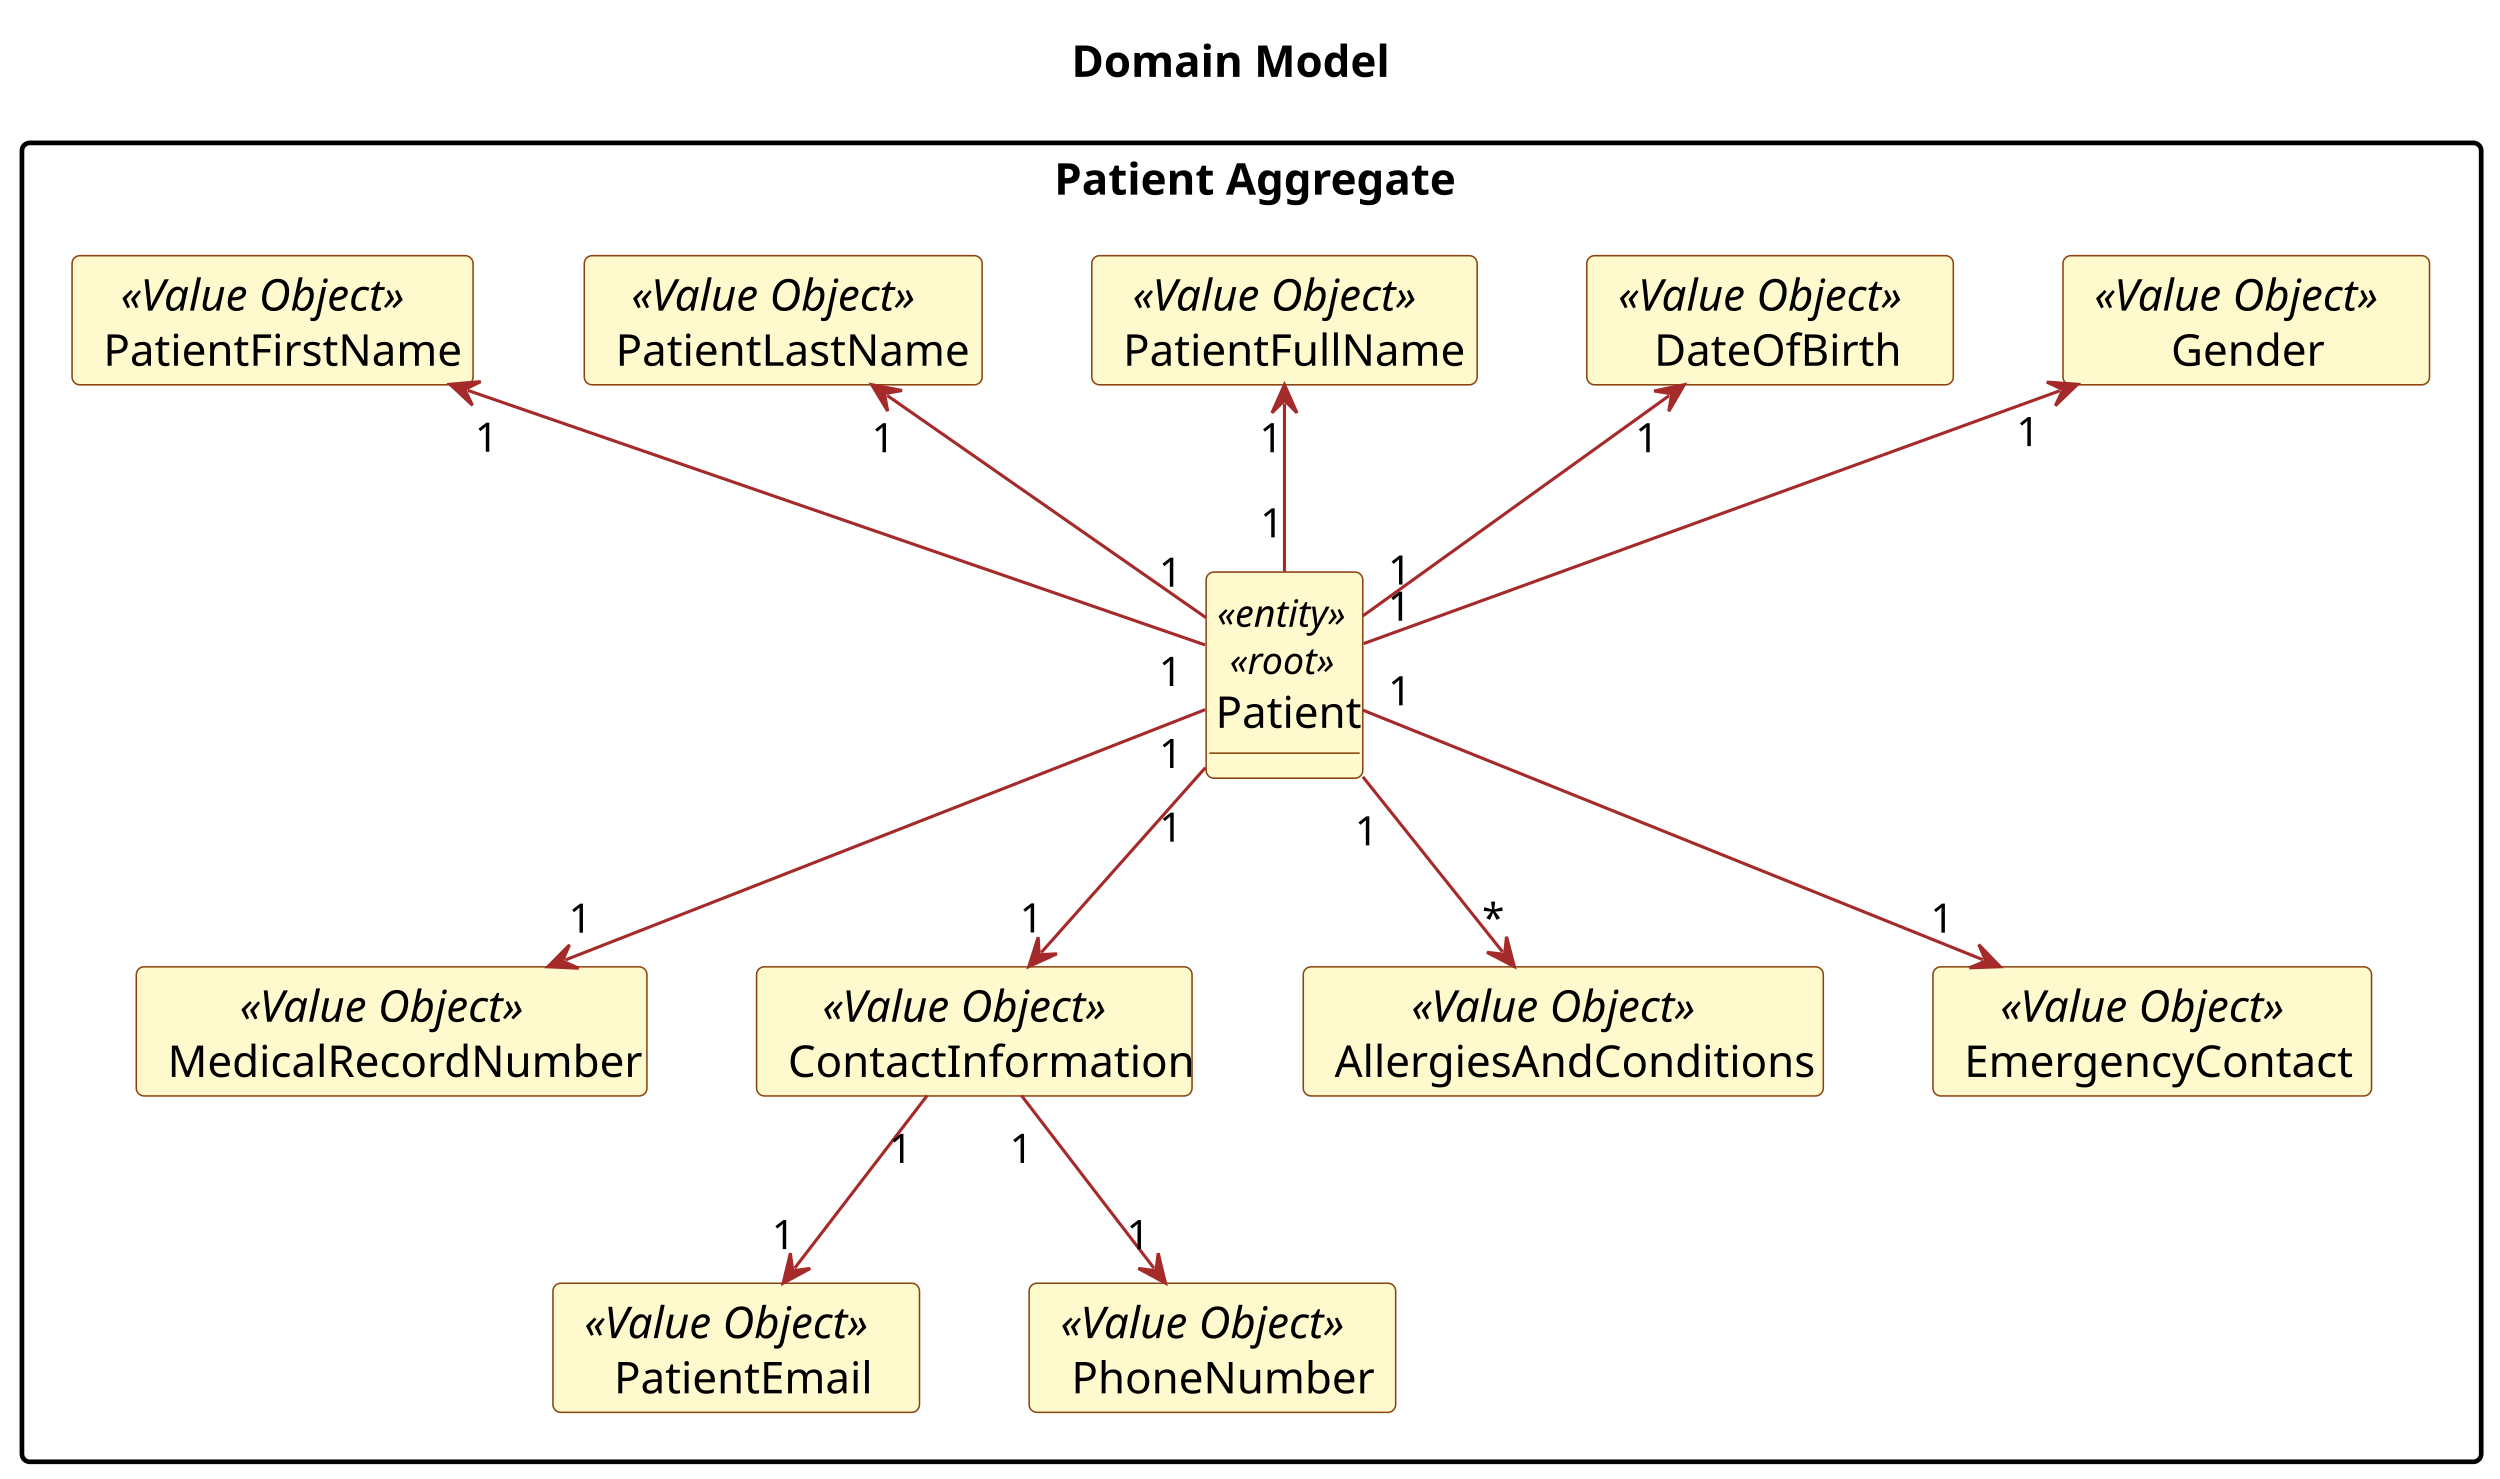
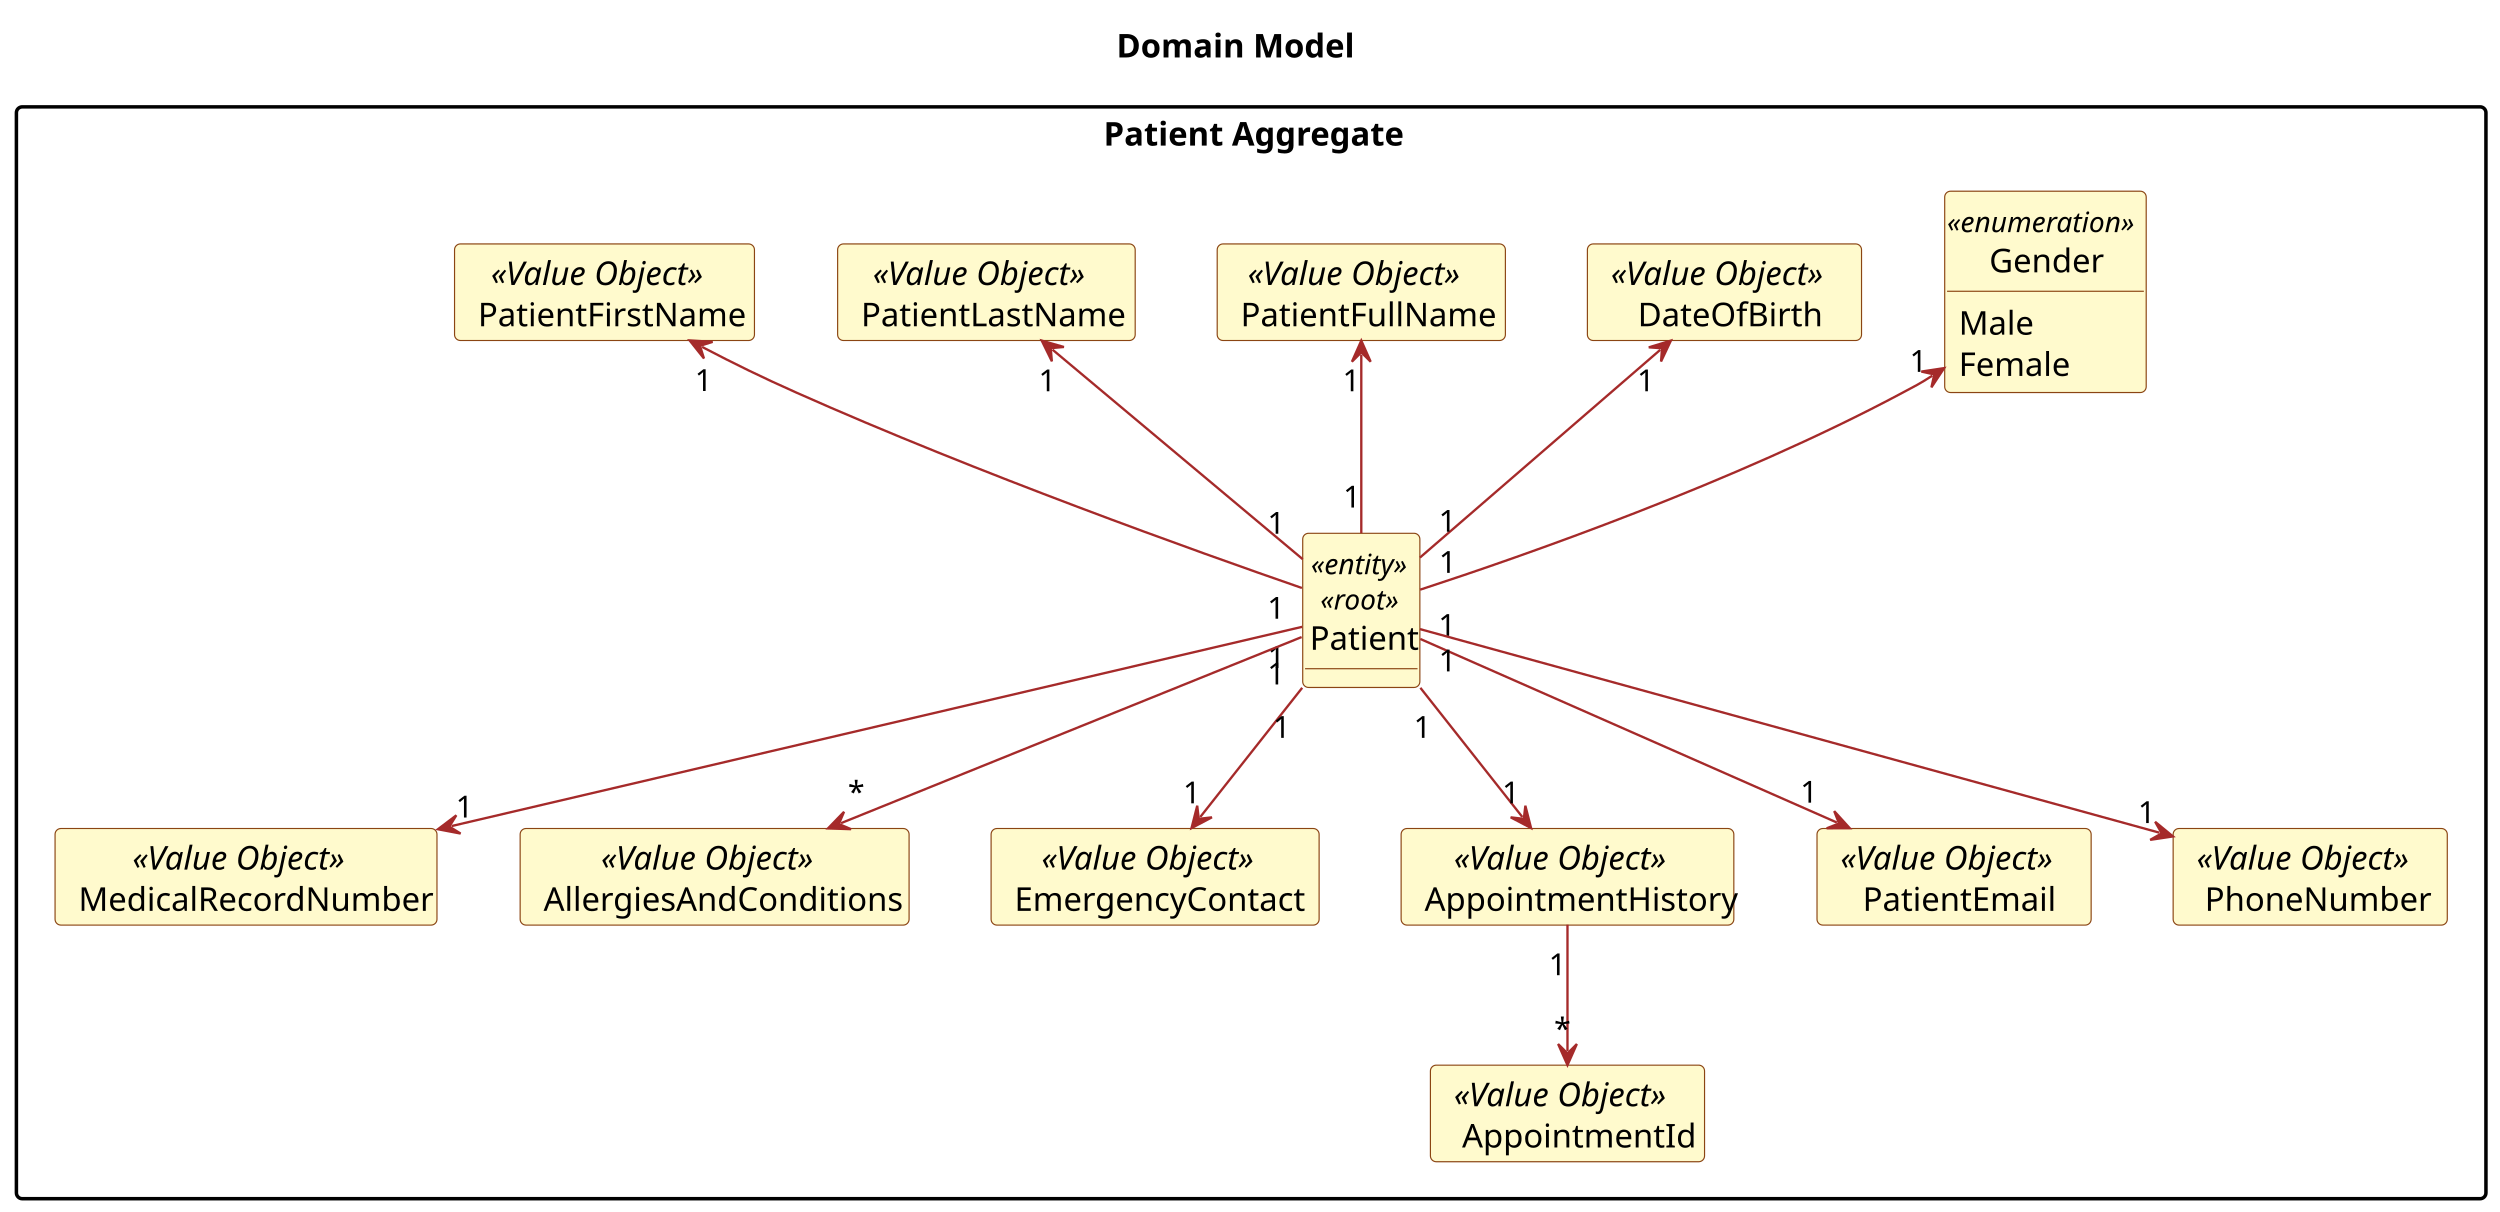
- <svg xmlns="http://www.w3.org/2000/svg" contentStyleType="text/css" height="472px" preserveAspectRatio="none" style="width:798px;height:472px;background:#FFFFFF;" version="1.1" viewBox="0 0 798 472" width="798px" zoomAndPan="magnify">
+ <svg xmlns="http://www.w3.org/2000/svg" contentStyleType="text/css" height="517px" preserveAspectRatio="none" style="width:1067px;height:517px;background:#FFFFFF;" version="1.1" viewBox="0 0 1067 517" width="1067px" zoomAndPan="magnify">
  <defs />
  <g>
-     <text fill="#000000" font-family="sans-serif" font-size="14" font-weight="bold" lengthAdjust="spacing" textLength="100" x="342" y="24.533">Domain Model</text>
+     <text fill="#000000" font-family="sans-serif" font-size="14" font-weight="bold" lengthAdjust="spacing" textLength="100" x="476.5" y="24.533">Domain Model</text>
    <g id="cluster_Patient Aggregate">
-       <rect fill="none" height="421" rx="2.5" ry="2.5" style="stroke:#000000;stroke-width:1.5;" width="785" x="7" y="45.609" />
-       <text fill="#000000" font-family="sans-serif" font-size="14" font-weight="bold" lengthAdjust="spacing" textLength="126" x="336.5" y="62.143">Patient Aggregate</text>
+       <rect fill="none" height="466" rx="2.5" ry="2.5" style="stroke:#000000;stroke-width:1.5;" width="1054" x="7" y="45.609" />
+       <text fill="#000000" font-family="sans-serif" font-size="14" font-weight="bold" lengthAdjust="spacing" textLength="126" x="471" y="62.143">Patient Aggregate</text>
    </g>
    <g id="elem_Patient">
-       <rect codeLine="40" fill="#FFFACD" height="65.797" id="Patient" rx="2.5" ry="2.5" style="stroke:#8B4513;stroke-width:0.5;" width="50" x="385" y="182.609" />
-       <text fill="#000000" font-family="sans-serif" font-size="12" font-style="italic" lengthAdjust="spacing" textLength="43" x="388.5" y="200.066">«entity»</text>
-       <text fill="#000000" font-family="sans-serif" font-size="12" font-style="italic" lengthAdjust="spacing" textLength="35" x="392.5" y="215.16">«root»</text>
-       <text fill="#000000" font-family="sans-serif" font-size="14" lengthAdjust="spacing" textLength="44" x="388" y="232.33">Patient</text>
-       <line style="stroke:#8B4513;stroke-width:0.5;" x1="386" x2="434" y1="240.406" y2="240.406" />
+       <rect codeLine="40" fill="#FFFACD" height="65.797" id="Patient" rx="2.5" ry="2.5" style="stroke:#8B4513;stroke-width:0.5;" width="50" x="556" y="227.609" />
+       <text fill="#000000" font-family="sans-serif" font-size="12" font-style="italic" lengthAdjust="spacing" textLength="43" x="559.5" y="245.066">«entity»</text>
+       <text fill="#000000" font-family="sans-serif" font-size="12" font-style="italic" lengthAdjust="spacing" textLength="35" x="563.5" y="260.16">«root»</text>
+       <text fill="#000000" font-family="sans-serif" font-size="14" lengthAdjust="spacing" textLength="44" x="559" y="277.33">Patient</text>
+       <line style="stroke:#8B4513;stroke-width:0.5;" x1="557" x2="605" y1="285.406" y2="285.406" />
    </g>
    <g id="elem_PatientFirstName">
-       <rect fill="#FFFACD" height="41.219" rx="2.5" ry="2.5" style="stroke:#8B4513;stroke-width:0.5;" width="128" x="23" y="81.609" />
-       <text fill="#000000" font-family="sans-serif" font-size="14" font-style="italic" lengthAdjust="spacing" textLength="97" x="38.5" y="99.143">«Value Object»</text>
-       <text fill="#000000" font-family="sans-serif" font-size="14" lengthAdjust="spacing" textLength="108" x="33" y="116.752">PatientFirstName</text>
+       <rect fill="#FFFACD" height="41.219" rx="2.5" ry="2.5" style="stroke:#8B4513;stroke-width:0.5;" width="128" x="194" y="104.109" />
+       <text fill="#000000" font-family="sans-serif" font-size="14" font-style="italic" lengthAdjust="spacing" textLength="97" x="209.5" y="121.643">«Value Object»</text>
+       <text fill="#000000" font-family="sans-serif" font-size="14" lengthAdjust="spacing" textLength="108" x="204" y="139.252">PatientFirstName</text>
    </g>
    <g id="elem_PatientLastName">
-       <rect fill="#FFFACD" height="41.219" rx="2.5" ry="2.5" style="stroke:#8B4513;stroke-width:0.5;" width="127" x="186.5" y="81.609" />
-       <text fill="#000000" font-family="sans-serif" font-size="14" font-style="italic" lengthAdjust="spacing" textLength="97" x="201.5" y="99.143">«Value Object»</text>
-       <text fill="#000000" font-family="sans-serif" font-size="14" lengthAdjust="spacing" textLength="107" x="196.5" y="116.752">PatientLastName</text>
+       <rect fill="#FFFACD" height="41.219" rx="2.5" ry="2.5" style="stroke:#8B4513;stroke-width:0.5;" width="127" x="357.5" y="104.109" />
+       <text fill="#000000" font-family="sans-serif" font-size="14" font-style="italic" lengthAdjust="spacing" textLength="97" x="372.5" y="121.643">«Value Object»</text>
+       <text fill="#000000" font-family="sans-serif" font-size="14" lengthAdjust="spacing" textLength="107" x="367.5" y="139.252">PatientLastName</text>
    </g>
    <g id="elem_PatientFullName">
-       <rect fill="#FFFACD" height="41.219" rx="2.5" ry="2.5" style="stroke:#8B4513;stroke-width:0.5;" width="123" x="348.5" y="81.609" />
-       <text fill="#000000" font-family="sans-serif" font-size="14" font-style="italic" lengthAdjust="spacing" textLength="97" x="361.5" y="99.143">«Value Object»</text>
-       <text fill="#000000" font-family="sans-serif" font-size="14" lengthAdjust="spacing" textLength="103" x="358.5" y="116.752">PatientFullName</text>
+       <rect fill="#FFFACD" height="41.219" rx="2.5" ry="2.5" style="stroke:#8B4513;stroke-width:0.5;" width="123" x="519.5" y="104.109" />
+       <text fill="#000000" font-family="sans-serif" font-size="14" font-style="italic" lengthAdjust="spacing" textLength="97" x="532.5" y="121.643">«Value Object»</text>
+       <text fill="#000000" font-family="sans-serif" font-size="14" lengthAdjust="spacing" textLength="103" x="529.5" y="139.252">PatientFullName</text>
    </g>
    <g id="elem_DateOfBirth">
-       <rect fill="#FFFACD" height="41.219" rx="2.5" ry="2.5" style="stroke:#8B4513;stroke-width:0.5;" width="117" x="506.5" y="81.609" />
-       <text fill="#000000" font-family="sans-serif" font-size="14" font-style="italic" lengthAdjust="spacing" textLength="97" x="516.5" y="99.143">«Value Object»</text>
-       <text fill="#000000" font-family="sans-serif" font-size="14" lengthAdjust="spacing" textLength="74" x="528" y="116.752">DateOfBirth</text>
+       <rect fill="#FFFACD" height="41.219" rx="2.5" ry="2.5" style="stroke:#8B4513;stroke-width:0.5;" width="117" x="677.5" y="104.109" />
+       <text fill="#000000" font-family="sans-serif" font-size="14" font-style="italic" lengthAdjust="spacing" textLength="97" x="687.5" y="121.643">«Value Object»</text>
+       <text fill="#000000" font-family="sans-serif" font-size="14" lengthAdjust="spacing" textLength="74" x="699" y="139.252">DateOfBirth</text>
    </g>
    <g id="elem_Gender">
-       <rect fill="#FFFACD" height="41.219" rx="2.5" ry="2.5" style="stroke:#8B4513;stroke-width:0.5;" width="117" x="658.5" y="81.609" />
-       <text fill="#000000" font-family="sans-serif" font-size="14" font-style="italic" lengthAdjust="spacing" textLength="97" x="668.5" y="99.143">«Value Object»</text>
-       <text fill="#000000" font-family="sans-serif" font-size="14" lengthAdjust="spacing" textLength="48" x="693" y="116.752">Gender</text>
+       <rect codeLine="47" fill="#FFFACD" height="85.922" id="Gender" rx="2.5" ry="2.5" style="stroke:#8B4513;stroke-width:0.5;" width="86" x="830" y="81.609" />
+       <text fill="#000000" font-family="sans-serif" font-size="12" font-style="italic" lengthAdjust="spacing" textLength="84" x="831" y="99.066">«enumeration»</text>
+       <text fill="#000000" font-family="sans-serif" font-size="14" lengthAdjust="spacing" textLength="48" x="849" y="116.236">Gender</text>
+       <line style="stroke:#8B4513;stroke-width:0.5;" x1="831" x2="915" y1="124.312" y2="124.312" />
+       <text fill="#000000" font-family="sans-serif" font-size="14" lengthAdjust="spacing" textLength="30" x="836" y="142.846">Male</text>
+       <text fill="#000000" font-family="sans-serif" font-size="14" lengthAdjust="spacing" textLength="47" x="836" y="160.455">Female</text>
    </g>
    <g id="elem_MedicalRecordNumber">
-       <rect fill="#FFFACD" height="41.219" rx="2.5" ry="2.5" style="stroke:#8B4513;stroke-width:0.5;" width="163" x="43.5" y="308.609" />
-       <text fill="#000000" font-family="sans-serif" font-size="14" font-style="italic" lengthAdjust="spacing" textLength="97" x="76.5" y="326.143">«Value Object»</text>
-       <text fill="#000000" font-family="sans-serif" font-size="14" lengthAdjust="spacing" textLength="143" x="53.5" y="343.752">MedicalRecordNumber</text>
-     </g>
-     <g id="elem_ContactInformation">
-       <rect fill="#FFFACD" height="41.219" rx="2.5" ry="2.5" style="stroke:#8B4513;stroke-width:0.5;" width="139" x="241.5" y="308.609" />
-       <text fill="#000000" font-family="sans-serif" font-size="14" font-style="italic" lengthAdjust="spacing" textLength="97" x="262.5" y="326.143">«Value Object»</text>
-       <text fill="#000000" font-family="sans-serif" font-size="14" lengthAdjust="spacing" textLength="119" x="251.5" y="343.752">ContactInformation</text>
+       <rect fill="#FFFACD" height="41.219" rx="2.5" ry="2.5" style="stroke:#8B4513;stroke-width:0.5;" width="163" x="23.5" y="353.609" />
+       <text fill="#000000" font-family="sans-serif" font-size="14" font-style="italic" lengthAdjust="spacing" textLength="97" x="56.5" y="371.143">«Value Object»</text>
+       <text fill="#000000" font-family="sans-serif" font-size="14" lengthAdjust="spacing" textLength="143" x="33.5" y="388.752">MedicalRecordNumber</text>
    </g>
    <g id="elem_AllergiesAndConditions">
-       <rect fill="#FFFACD" height="41.219" rx="2.5" ry="2.5" style="stroke:#8B4513;stroke-width:0.5;" width="166" x="416" y="308.609" />
-       <text fill="#000000" font-family="sans-serif" font-size="14" font-style="italic" lengthAdjust="spacing" textLength="97" x="450.5" y="326.143">«Value Object»</text>
-       <text fill="#000000" font-family="sans-serif" font-size="14" lengthAdjust="spacing" textLength="146" x="426" y="343.752">AllergiesAndConditions</text>
+       <rect fill="#FFFACD" height="41.219" rx="2.5" ry="2.5" style="stroke:#8B4513;stroke-width:0.5;" width="166" x="222" y="353.609" />
+       <text fill="#000000" font-family="sans-serif" font-size="14" font-style="italic" lengthAdjust="spacing" textLength="97" x="256.5" y="371.143">«Value Object»</text>
+       <text fill="#000000" font-family="sans-serif" font-size="14" lengthAdjust="spacing" textLength="146" x="232" y="388.752">AllergiesAndConditions</text>
    </g>
    <g id="elem_EmergencyContact">
-       <rect fill="#FFFACD" height="41.219" rx="2.5" ry="2.5" style="stroke:#8B4513;stroke-width:0.5;" width="140" x="617" y="308.609" />
-       <text fill="#000000" font-family="sans-serif" font-size="14" font-style="italic" lengthAdjust="spacing" textLength="97" x="638.5" y="326.143">«Value Object»</text>
-       <text fill="#000000" font-family="sans-serif" font-size="14" lengthAdjust="spacing" textLength="120" x="627" y="343.752">EmergencyContact</text>
+       <rect fill="#FFFACD" height="41.219" rx="2.5" ry="2.5" style="stroke:#8B4513;stroke-width:0.5;" width="140" x="423" y="353.609" />
+       <text fill="#000000" font-family="sans-serif" font-size="14" font-style="italic" lengthAdjust="spacing" textLength="97" x="444.5" y="371.143">«Value Object»</text>
+       <text fill="#000000" font-family="sans-serif" font-size="14" lengthAdjust="spacing" textLength="120" x="433" y="388.752">EmergencyContact</text>
+     </g>
+     <g id="elem_AppointmentHistory">
+       <rect fill="#FFFACD" height="41.219" rx="2.5" ry="2.5" style="stroke:#8B4513;stroke-width:0.5;" width="142" x="598" y="353.609" />
+       <text fill="#000000" font-family="sans-serif" font-size="14" font-style="italic" lengthAdjust="spacing" textLength="97" x="620.5" y="371.143">«Value Object»</text>
+       <text fill="#000000" font-family="sans-serif" font-size="14" lengthAdjust="spacing" textLength="122" x="608" y="388.752">AppointmentHistory</text>
    </g>
    <g id="elem_PatientEmail">
-       <rect fill="#FFFACD" height="41.219" rx="2.5" ry="2.5" style="stroke:#8B4513;stroke-width:0.5;" width="117" x="176.5" y="409.609" />
-       <text fill="#000000" font-family="sans-serif" font-size="14" font-style="italic" lengthAdjust="spacing" textLength="97" x="186.5" y="427.143">«Value Object»</text>
-       <text fill="#000000" font-family="sans-serif" font-size="14" lengthAdjust="spacing" textLength="78" x="196" y="444.752">PatientEmail</text>
+       <rect fill="#FFFACD" height="41.219" rx="2.5" ry="2.5" style="stroke:#8B4513;stroke-width:0.5;" width="117" x="775.5" y="353.609" />
+       <text fill="#000000" font-family="sans-serif" font-size="14" font-style="italic" lengthAdjust="spacing" textLength="97" x="785.5" y="371.143">«Value Object»</text>
+       <text fill="#000000" font-family="sans-serif" font-size="14" lengthAdjust="spacing" textLength="78" x="795" y="388.752">PatientEmail</text>
    </g>
    <g id="elem_PhoneNumber">
-       <rect fill="#FFFACD" height="41.219" rx="2.5" ry="2.5" style="stroke:#8B4513;stroke-width:0.5;" width="117" x="328.5" y="409.609" />
-       <text fill="#000000" font-family="sans-serif" font-size="14" font-style="italic" lengthAdjust="spacing" textLength="97" x="338.5" y="427.143">«Value Object»</text>
-       <text fill="#000000" font-family="sans-serif" font-size="14" lengthAdjust="spacing" textLength="90" x="342" y="444.752">PhoneNumber</text>
+       <rect fill="#FFFACD" height="41.219" rx="2.5" ry="2.5" style="stroke:#8B4513;stroke-width:0.5;" width="117" x="927.5" y="353.609" />
+       <text fill="#000000" font-family="sans-serif" font-size="14" font-style="italic" lengthAdjust="spacing" textLength="97" x="937.5" y="371.143">«Value Object»</text>
+       <text fill="#000000" font-family="sans-serif" font-size="14" lengthAdjust="spacing" textLength="90" x="941" y="388.752">PhoneNumber</text>
    </g>
-     <g id="link_ContactInformation_PatientEmail">
-       <path codeLine="59" d="M295.98,349.669 C282.66,367.029 266.955,387.491 253.635,404.831 " fill="none" id="ContactInformation-to-PatientEmail" style="stroke:#A52A2A;stroke-width:1.0;" />
-       <polygon fill="#A52A2A" points="249.98,409.589,258.635,404.889,253.026,405.624,252.291,400.015,249.98,409.589" style="stroke:#A52A2A;stroke-width:1.0;" />
-       <text fill="#000000" font-family="sans-serif" font-size="13" lengthAdjust="spacing" textLength="7" x="283.771" y="371.216">1</text>
-       <text fill="#000000" font-family="sans-serif" font-size="13" lengthAdjust="spacing" textLength="7" x="246.352" y="398.726">1</text>
+     <g id="elem_AppointmentId">
+       <rect fill="#FFFACD" height="41.219" rx="2.5" ry="2.5" style="stroke:#8B4513;stroke-width:0.5;" width="117" x="610.5" y="454.609" />
+       <text fill="#000000" font-family="sans-serif" font-size="14" font-style="italic" lengthAdjust="spacing" textLength="97" x="620.5" y="472.143">«Value Object»</text>
+       <text fill="#000000" font-family="sans-serif" font-size="14" lengthAdjust="spacing" textLength="90" x="624" y="489.752">AppointmentId</text>
    </g>
-     <g id="link_ContactInformation_PhoneNumber">
-       <path codeLine="60" d="M326.02,349.669 C339.34,367.029 355.045,387.491 368.365,404.831 " fill="none" id="ContactInformation-to-PhoneNumber" style="stroke:#A52A2A;stroke-width:1.0;" />
-       <polygon fill="#A52A2A" points="372.02,409.589,369.709,400.015,368.974,405.624,363.365,404.889,372.02,409.589" style="stroke:#A52A2A;stroke-width:1.0;" />
-       <text fill="#000000" font-family="sans-serif" font-size="13" lengthAdjust="spacing" textLength="7" x="322.26" y="371.216">1</text>
-       <text fill="#000000" font-family="sans-serif" font-size="13" lengthAdjust="spacing" textLength="7" x="359.591" y="398.726">1</text>
+     <g id="link_AppointmentHistory_AppointmentId">
+       <path codeLine="66" d="M669,394.669 C669,412.029 669,431.249 669,448.589 " fill="none" id="AppointmentHistory-to-AppointmentId" style="stroke:#A52A2A;stroke-width:1.0;" />
+       <polygon fill="#A52A2A" points="669,454.589,673,445.589,669,449.589,665,445.589,669,454.589" style="stroke:#A52A2A;stroke-width:1.0;" />
+       <text fill="#000000" font-family="sans-serif" font-size="13" lengthAdjust="spacing" textLength="7" x="661.016" y="416.216">1</text>
+       <text fill="#000000" font-family="sans-serif" font-size="13" lengthAdjust="spacing" textLength="5" x="663.266" y="443.726">*</text>
    </g>
    <g id="link_PatientFirstName_Patient">
-       <path codeLine="63" d="M149.302,124.617 C220.232,149.097 333.02,188.039 384.65,205.859 " fill="none" id="PatientFirstName-backto-Patient" style="stroke:#A52A2A;stroke-width:1.0;" />
-       <polygon fill="#A52A2A" points="143.63,122.659,150.833,129.377,148.356,124.291,153.442,121.814,143.63,122.659" style="stroke:#A52A2A;stroke-width:1.0;" />
-       <text fill="#000000" font-family="sans-serif" font-size="13" lengthAdjust="spacing" textLength="7" x="151.573" y="144.203">1</text>
-       <text fill="#000000" font-family="sans-serif" font-size="13" lengthAdjust="spacing" textLength="7" x="369.897" y="218.959">1</text>
+       <path codeLine="70" d="M299.64,148.063 C313.74,155.413 324.8,160.839 340,167.609 C417.12,201.959 511.33,235.599 555.65,250.959 " fill="none" id="PatientFirstName-backto-Patient" style="stroke:#A52A2A;stroke-width:1.0;" />
+       <polygon fill="#A52A2A" points="294.32,145.289,300.452,152.997,298.754,147.601,304.15,145.903,294.32,145.289" style="stroke:#A52A2A;stroke-width:1.0;" />
+       <text fill="#000000" font-family="sans-serif" font-size="13" lengthAdjust="spacing" textLength="7" x="296.551" y="166.869">1</text>
+       <text fill="#000000" font-family="sans-serif" font-size="13" lengthAdjust="spacing" textLength="7" x="540.897" y="264.086">1</text>
    </g>
    <g id="link_PatientLastName_Patient">
-       <path codeLine="64" d="M283.162,126.22 C313.392,147.29 355.99,176.969 384.94,197.149 " fill="none" id="PatientLastName-backto-Patient" style="stroke:#A52A2A;stroke-width:1.0;" />
-       <polygon fill="#A52A2A" points="278.24,122.789,283.336,131.217,282.342,125.648,287.911,124.654,278.24,122.789" style="stroke:#A52A2A;stroke-width:1.0;" />
-       <text fill="#000000" font-family="sans-serif" font-size="13" lengthAdjust="spacing" textLength="7" x="278.198" y="144.369">1</text>
-       <text fill="#000000" font-family="sans-serif" font-size="13" lengthAdjust="spacing" textLength="7" x="369.908" y="187.281">1</text>
+       <path codeLine="71" d="M449.21,149.232 C479.02,174.202 525.5,213.129 555.98,238.649 " fill="none" id="PatientLastName-backto-Patient" style="stroke:#A52A2A;stroke-width:1.0;" />
+       <polygon fill="#A52A2A" points="444.61,145.379,448.941,154.225,448.443,148.59,454.078,148.092,444.61,145.379" style="stroke:#A52A2A;stroke-width:1.0;" />
+       <text fill="#000000" font-family="sans-serif" font-size="13" lengthAdjust="spacing" textLength="7" x="443.266" y="166.985">1</text>
+       <text fill="#000000" font-family="sans-serif" font-size="13" lengthAdjust="spacing" textLength="7" x="540.959" y="227.796">1</text>
    </g>
    <g id="link_PatientFullName_Patient">
-       <path codeLine="65" d="M410,128.789 C410,145.289 410,163.189 410,182.469 " fill="none" id="PatientFullName-backto-Patient" style="stroke:#A52A2A;stroke-width:1.0;" />
-       <polygon fill="#A52A2A" points="410,122.789,406,131.789,410,127.789,414,131.789,410,122.789" style="stroke:#A52A2A;stroke-width:1.0;" />
-       <text fill="#000000" font-family="sans-serif" font-size="13" lengthAdjust="spacing" textLength="7" x="402.016" y="144.369">1</text>
-       <text fill="#000000" font-family="sans-serif" font-size="13" lengthAdjust="spacing" textLength="7" x="402.278" y="171.537">1</text>
+       <path codeLine="72" d="M581,151.379 C581,172.999 581,201.979 581,227.539 " fill="none" id="PatientFullName-backto-Patient" style="stroke:#A52A2A;stroke-width:1.0;" />
+       <polygon fill="#A52A2A" points="581,145.379,577,154.379,581,150.379,585,154.379,581,145.379" style="stroke:#A52A2A;stroke-width:1.0;" />
+       <text fill="#000000" font-family="sans-serif" font-size="13" lengthAdjust="spacing" textLength="7" x="573.016" y="166.985">1</text>
+       <text fill="#000000" font-family="sans-serif" font-size="13" lengthAdjust="spacing" textLength="7" x="573.278" y="216.621">1</text>
    </g>
    <g id="link_DateOfBirth_Patient">
-       <path codeLine="66" d="M532.779,126.293 C503.749,147.173 463.14,176.379 435.03,196.599 " fill="none" id="DateOfBirth-backto-Patient" style="stroke:#A52A2A;stroke-width:1.0;" />
-       <polygon fill="#A52A2A" points="537.65,122.789,528.008,124.797,533.591,125.709,532.679,131.292,537.65,122.789" style="stroke:#A52A2A;stroke-width:1.0;" />
-       <text fill="#000000" font-family="sans-serif" font-size="13" lengthAdjust="spacing" textLength="7" x="521.973" y="144.369">1</text>
-       <text fill="#000000" font-family="sans-serif" font-size="13" lengthAdjust="spacing" textLength="7" x="443.054" y="186.576">1</text>
+       <path codeLine="73" d="M708.591,149.303 C679.961,174.053 635.63,212.379 606.02,237.979 " fill="none" id="DateOfBirth-backto-Patient" style="stroke:#A52A2A;stroke-width:1.0;" />
+       <polygon fill="#A52A2A" points="713.13,145.379,703.706,148.239,709.347,148.649,708.937,154.291,713.13,145.379" style="stroke:#A52A2A;stroke-width:1.0;" />
+       <text fill="#000000" font-family="sans-serif" font-size="13" lengthAdjust="spacing" textLength="7" x="698.713" y="166.985">1</text>
+       <text fill="#000000" font-family="sans-serif" font-size="13" lengthAdjust="spacing" textLength="7" x="614.041" y="226.938">1</text>
    </g>
    <g id="link_Gender_Patient">
-       <path codeLine="67" d="M657.53,124.707 C590.64,148.997 484.89,187.409 435.23,205.449 " fill="none" id="Gender-backto-Patient" style="stroke:#A52A2A;stroke-width:1.0;" />
-       <polygon fill="#A52A2A" points="663.17,122.659,653.345,121.972,658.47,124.366,656.076,129.491,663.17,122.659" style="stroke:#A52A2A;stroke-width:1.0;" />
-       <text fill="#000000" font-family="sans-serif" font-size="13" lengthAdjust="spacing" textLength="7" x="643.629" y="142.414">1</text>
-       <text fill="#000000" font-family="sans-serif" font-size="13" lengthAdjust="spacing" textLength="7" x="442.951" y="198.138">1</text>
+       <path codeLine="74" d="M824.705,160.341 C818.855,164.081 817.9,164.459 812,167.609 C740.43,205.879 649.4,237.549 606.09,251.679 " fill="none" id="Gender-backto-Patient" style="stroke:#A52A2A;stroke-width:1.0;" />
+       <polygon fill="#A52A2A" points="829.76,157.109,820.023,158.587,825.547,159.803,824.332,165.327,829.76,157.109" style="stroke:#A52A2A;stroke-width:1.0;" />
+       <text fill="#000000" font-family="sans-serif" font-size="13" lengthAdjust="spacing" textLength="7" x="815.019" y="158.698">1</text>
+       <text fill="#000000" font-family="sans-serif" font-size="13" lengthAdjust="spacing" textLength="7" x="614.131" y="244.491">1</text>
    </g>
    <g id="link_Patient_MedicalRecordNumber">
-       <path codeLine="68" d="M384.71,226.499 C337.71,244.889 241.718,282.443 180.448,306.413 " fill="none" id="Patient-to-MedicalRecordNumber" style="stroke:#A52A2A;stroke-width:1.0;" />
-       <polygon fill="#A52A2A" points="174.86,308.599,184.699,309.046,179.516,306.778,181.784,301.595,174.86,308.599" style="stroke:#A52A2A;stroke-width:1.0;" />
-       <text fill="#000000" font-family="sans-serif" font-size="13" lengthAdjust="spacing" textLength="7" x="369.973" y="245.146">1</text>
-       <text fill="#000000" font-family="sans-serif" font-size="13" lengthAdjust="spacing" textLength="7" x="181.478" y="297.739">1</text>
-     </g>
-     <g id="link_Patient_ContactInformation">
-       <path codeLine="69" d="M384.76,245.029 C367.12,264.909 347.993,286.442 332.382,304.032 " fill="none" id="Patient-to-ContactInformation" style="stroke:#A52A2A;stroke-width:1.0;" />
-       <polygon fill="#A52A2A" points="328.4,308.519,337.366,304.443,331.719,304.78,331.382,299.133,328.4,308.519" style="stroke:#A52A2A;stroke-width:1.0;" />
-       <text fill="#000000" font-family="sans-serif" font-size="13" lengthAdjust="spacing" textLength="7" x="370.036" y="268.656">1</text>
-       <text fill="#000000" font-family="sans-serif" font-size="13" lengthAdjust="spacing" textLength="7" x="325.483" y="297.636">1</text>
+       <path codeLine="75" d="M555.74,267.529 C487.51,283.509 303.052,326.721 192.752,352.551 " fill="none" id="Patient-to-MedicalRecordNumber" style="stroke:#A52A2A;stroke-width:1.0;" />
+       <polygon fill="#A52A2A" points="186.91,353.919,196.585,355.762,191.778,352.779,194.761,347.973,186.91,353.919" style="stroke:#A52A2A;stroke-width:1.0;" />
+       <text fill="#000000" font-family="sans-serif" font-size="13" lengthAdjust="spacing" textLength="7" x="541.011" y="285.109">1</text>
+       <text fill="#000000" font-family="sans-serif" font-size="13" lengthAdjust="spacing" textLength="7" x="194.517" y="348.91">1</text>
    </g>
    <g id="link_Patient_AllergiesAndConditions">
-       <path codeLine="70" d="M435.03,247.969 C450.56,267.419 466.276,287.121 479.636,303.851 " fill="none" id="Patient-to-AllergiesAndConditions" style="stroke:#A52A2A;stroke-width:1.0;" />
-       <polygon fill="#A52A2A" points="483.38,308.539,480.89,299.011,480.26,304.632,474.638,304.003,483.38,308.539" style="stroke:#A52A2A;stroke-width:1.0;" />
-       <text fill="#000000" font-family="sans-serif" font-size="13" lengthAdjust="spacing" textLength="7" x="432.471" y="269.846">1</text>
-       <text fill="#000000" font-family="sans-serif" font-size="13" lengthAdjust="spacing" textLength="5" x="473.057" y="297.662">*</text>
+       <path codeLine="76" d="M555.53,271.899 C509.62,290.449 417.873,327.512 358.953,351.312 " fill="none" id="Patient-to-AllergiesAndConditions" style="stroke:#A52A2A;stroke-width:1.0;" />
+       <polygon fill="#A52A2A" points="353.39,353.559,363.233,353.897,358.026,351.687,360.237,346.48,353.39,353.559" style="stroke:#A52A2A;stroke-width:1.0;" />
+       <text fill="#000000" font-family="sans-serif" font-size="13" lengthAdjust="spacing" textLength="7" x="540.923" y="292.121">1</text>
+       <text fill="#000000" font-family="sans-serif" font-size="13" lengthAdjust="spacing" textLength="5" x="361.87" y="342.687">*</text>
    </g>
    <g id="link_Patient_EmergencyContact">
-       <path codeLine="71" d="M435.07,226.699 C480.95,245.169 573.574,282.459 632.914,306.339 " fill="none" id="Patient-to-EmergencyContact" style="stroke:#A52A2A;stroke-width:1.0;" />
-       <polygon fill="#A52A2A" points="638.48,308.579,631.624,301.509,633.841,306.713,628.637,308.93,638.48,308.579" style="stroke:#A52A2A;stroke-width:1.0;" />
-       <text fill="#000000" font-family="sans-serif" font-size="13" lengthAdjust="spacing" textLength="7" x="443.105" y="225.142">1</text>
-       <text fill="#000000" font-family="sans-serif" font-size="13" lengthAdjust="spacing" textLength="7" x="616.199" y="297.713">1</text>
+       <path codeLine="77" d="M555.78,293.559 C540.55,312.869 525.327,332.15 512.257,348.71 " fill="none" id="Patient-to-EmergencyContact" style="stroke:#A52A2A;stroke-width:1.0;" />
+       <polygon fill="#A52A2A" points="508.54,353.419,517.256,348.833,511.638,349.495,510.976,343.877,508.54,353.419" style="stroke:#A52A2A;stroke-width:1.0;" />
+       <text fill="#000000" font-family="sans-serif" font-size="13" lengthAdjust="spacing" textLength="7" x="543.305" y="314.913">1</text>
+       <text fill="#000000" font-family="sans-serif" font-size="13" lengthAdjust="spacing" textLength="7" x="504.926" y="342.864">1</text>
+     </g>
+     <g id="link_Patient_AppointmentHistory">
+       <path codeLine="78" d="M606.22,293.559 C621.45,312.869 636.673,332.15 649.743,348.71 " fill="none" id="Patient-to-AppointmentHistory" style="stroke:#A52A2A;stroke-width:1.0;" />
+       <polygon fill="#A52A2A" points="653.46,353.419,651.024,343.877,650.362,349.495,644.744,348.833,653.46,353.419" style="stroke:#A52A2A;stroke-width:1.0;" />
+       <text fill="#000000" font-family="sans-serif" font-size="13" lengthAdjust="spacing" textLength="7" x="603.36" y="314.913">1</text>
+       <text fill="#000000" font-family="sans-serif" font-size="13" lengthAdjust="spacing" textLength="7" x="641.105" y="342.864">1</text>
+     </g>
+     <g id="link_Patient_PatientEmail">
+       <path codeLine="79" d="M606.18,272.709 C648.93,291.549 730.729,327.6 783.979,351.06 " fill="none" id="Patient-to-PatientEmail" style="stroke:#A52A2A;stroke-width:1.0;" />
+       <polygon fill="#A52A2A" points="789.47,353.479,782.847,346.19,784.894,351.464,779.621,353.511,789.47,353.479" style="stroke:#A52A2A;stroke-width:1.0;" />
+       <text fill="#000000" font-family="sans-serif" font-size="13" lengthAdjust="spacing" textLength="7" x="613.888" y="271.381">1</text>
+       <text fill="#000000" font-family="sans-serif" font-size="13" lengthAdjust="spacing" textLength="7" x="768.361" y="342.584">1</text>
+     </g>
+     <g id="link_Patient_PhoneNumber">
+       <path codeLine="80" d="M606.03,268.499 C669.41,285.949 831.775,330.646 921.645,355.396 " fill="none" id="Patient-to-PhoneNumber" style="stroke:#A52A2A;stroke-width:1.0;" />
+       <polygon fill="#A52A2A" points="927.43,356.989,919.815,350.743,922.61,355.662,917.691,358.456,927.43,356.989" style="stroke:#A52A2A;stroke-width:1.0;" />
+       <text fill="#000000" font-family="sans-serif" font-size="13" lengthAdjust="spacing" textLength="7" x="614.054" y="286.542">1</text>
+       <text fill="#000000" font-family="sans-serif" font-size="13" lengthAdjust="spacing" textLength="7" x="912.477" y="351.274">1</text>
    </g>
  </g>
</svg>
